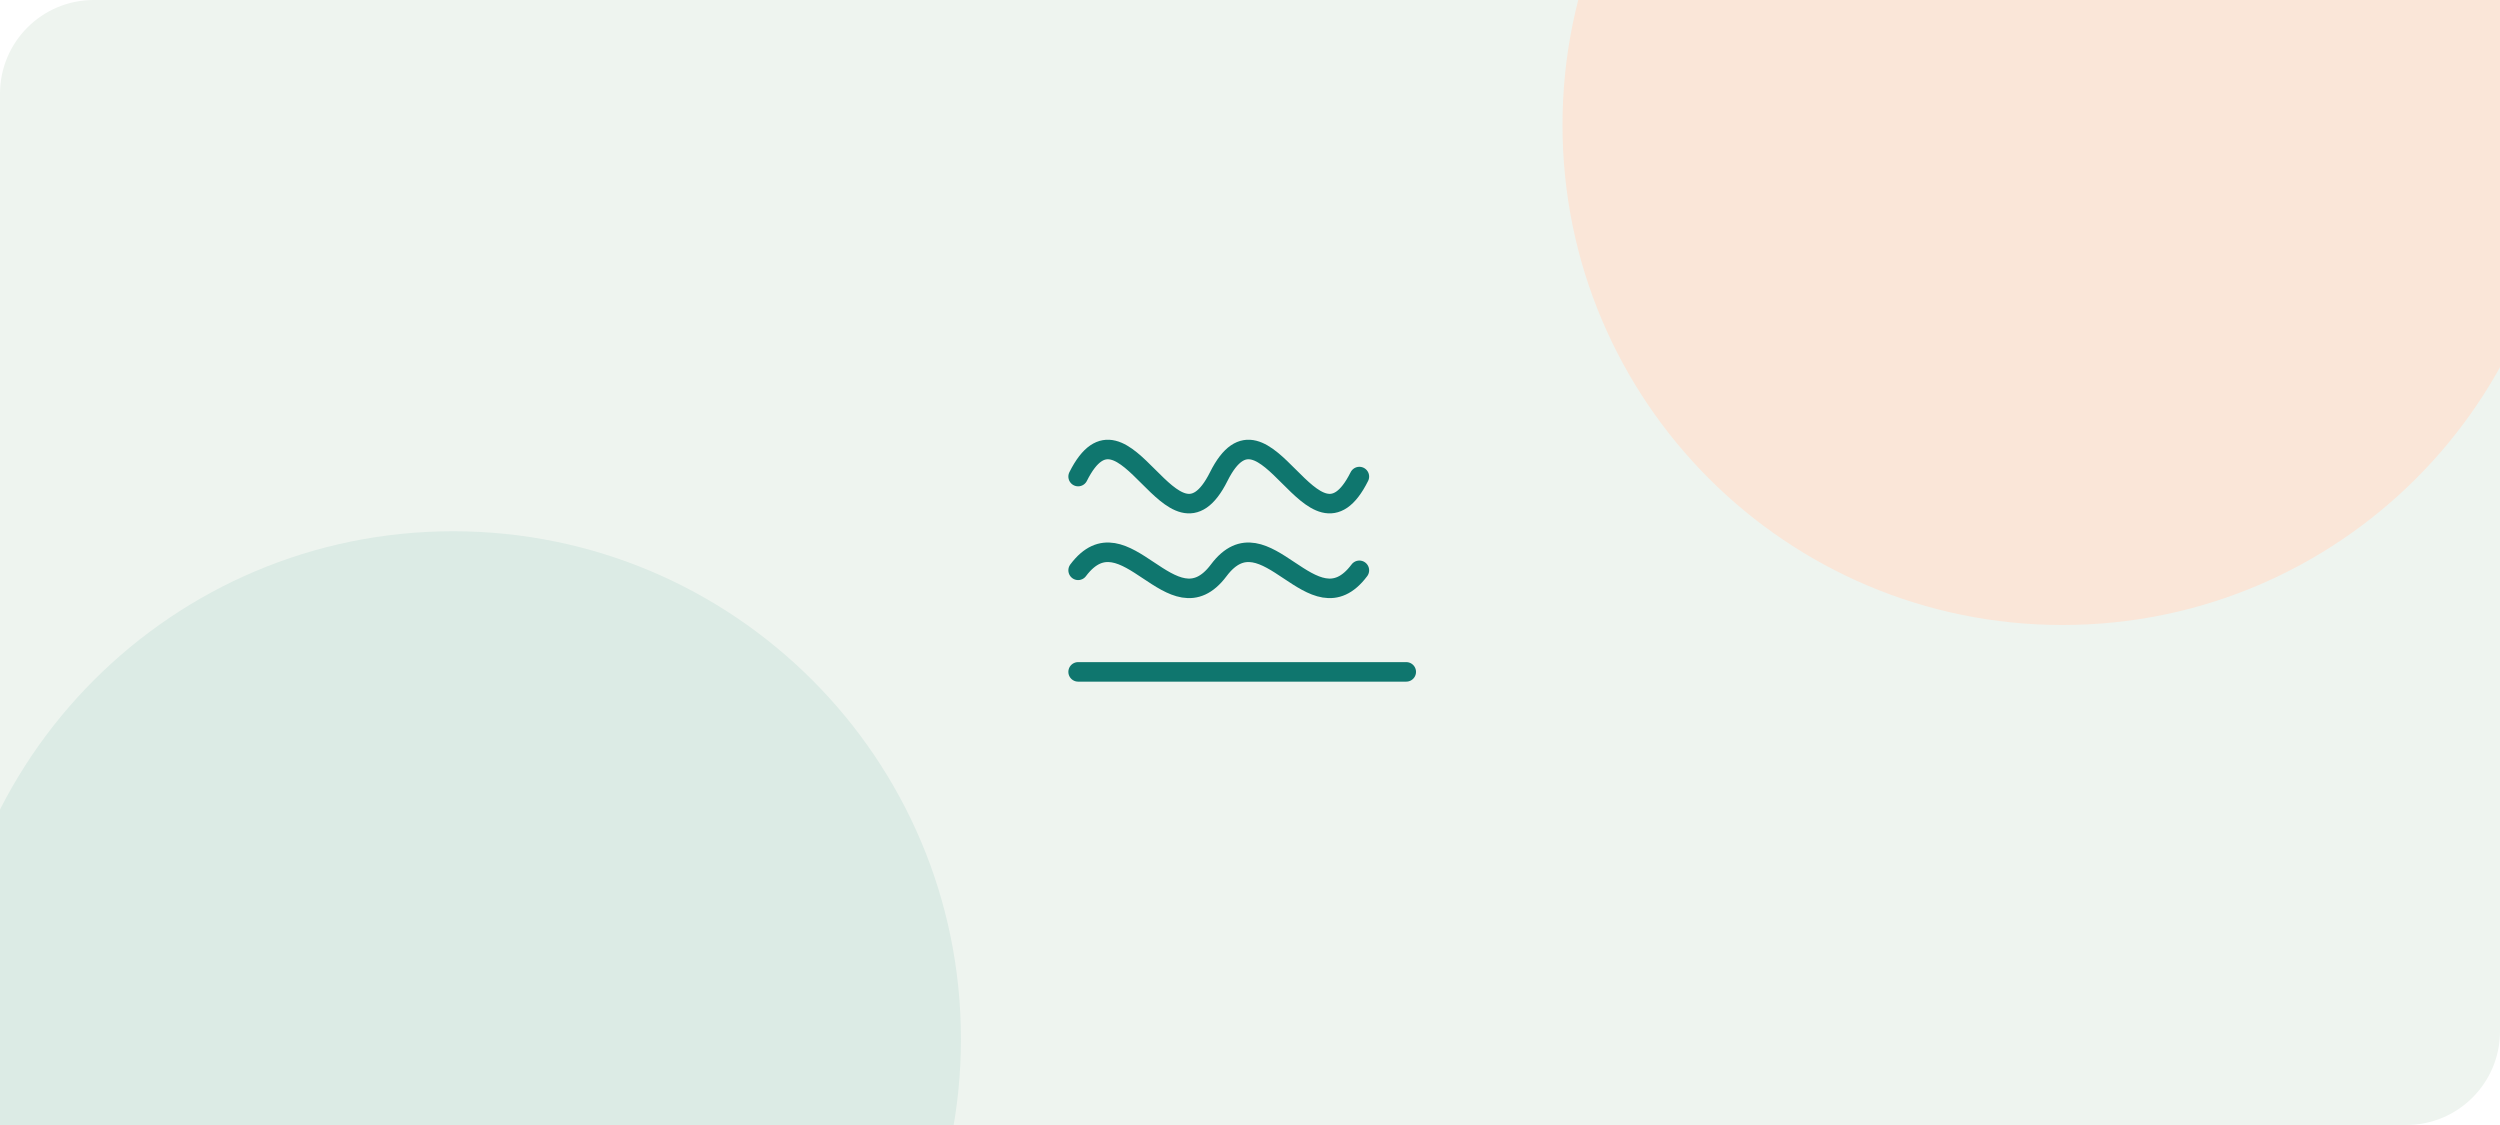
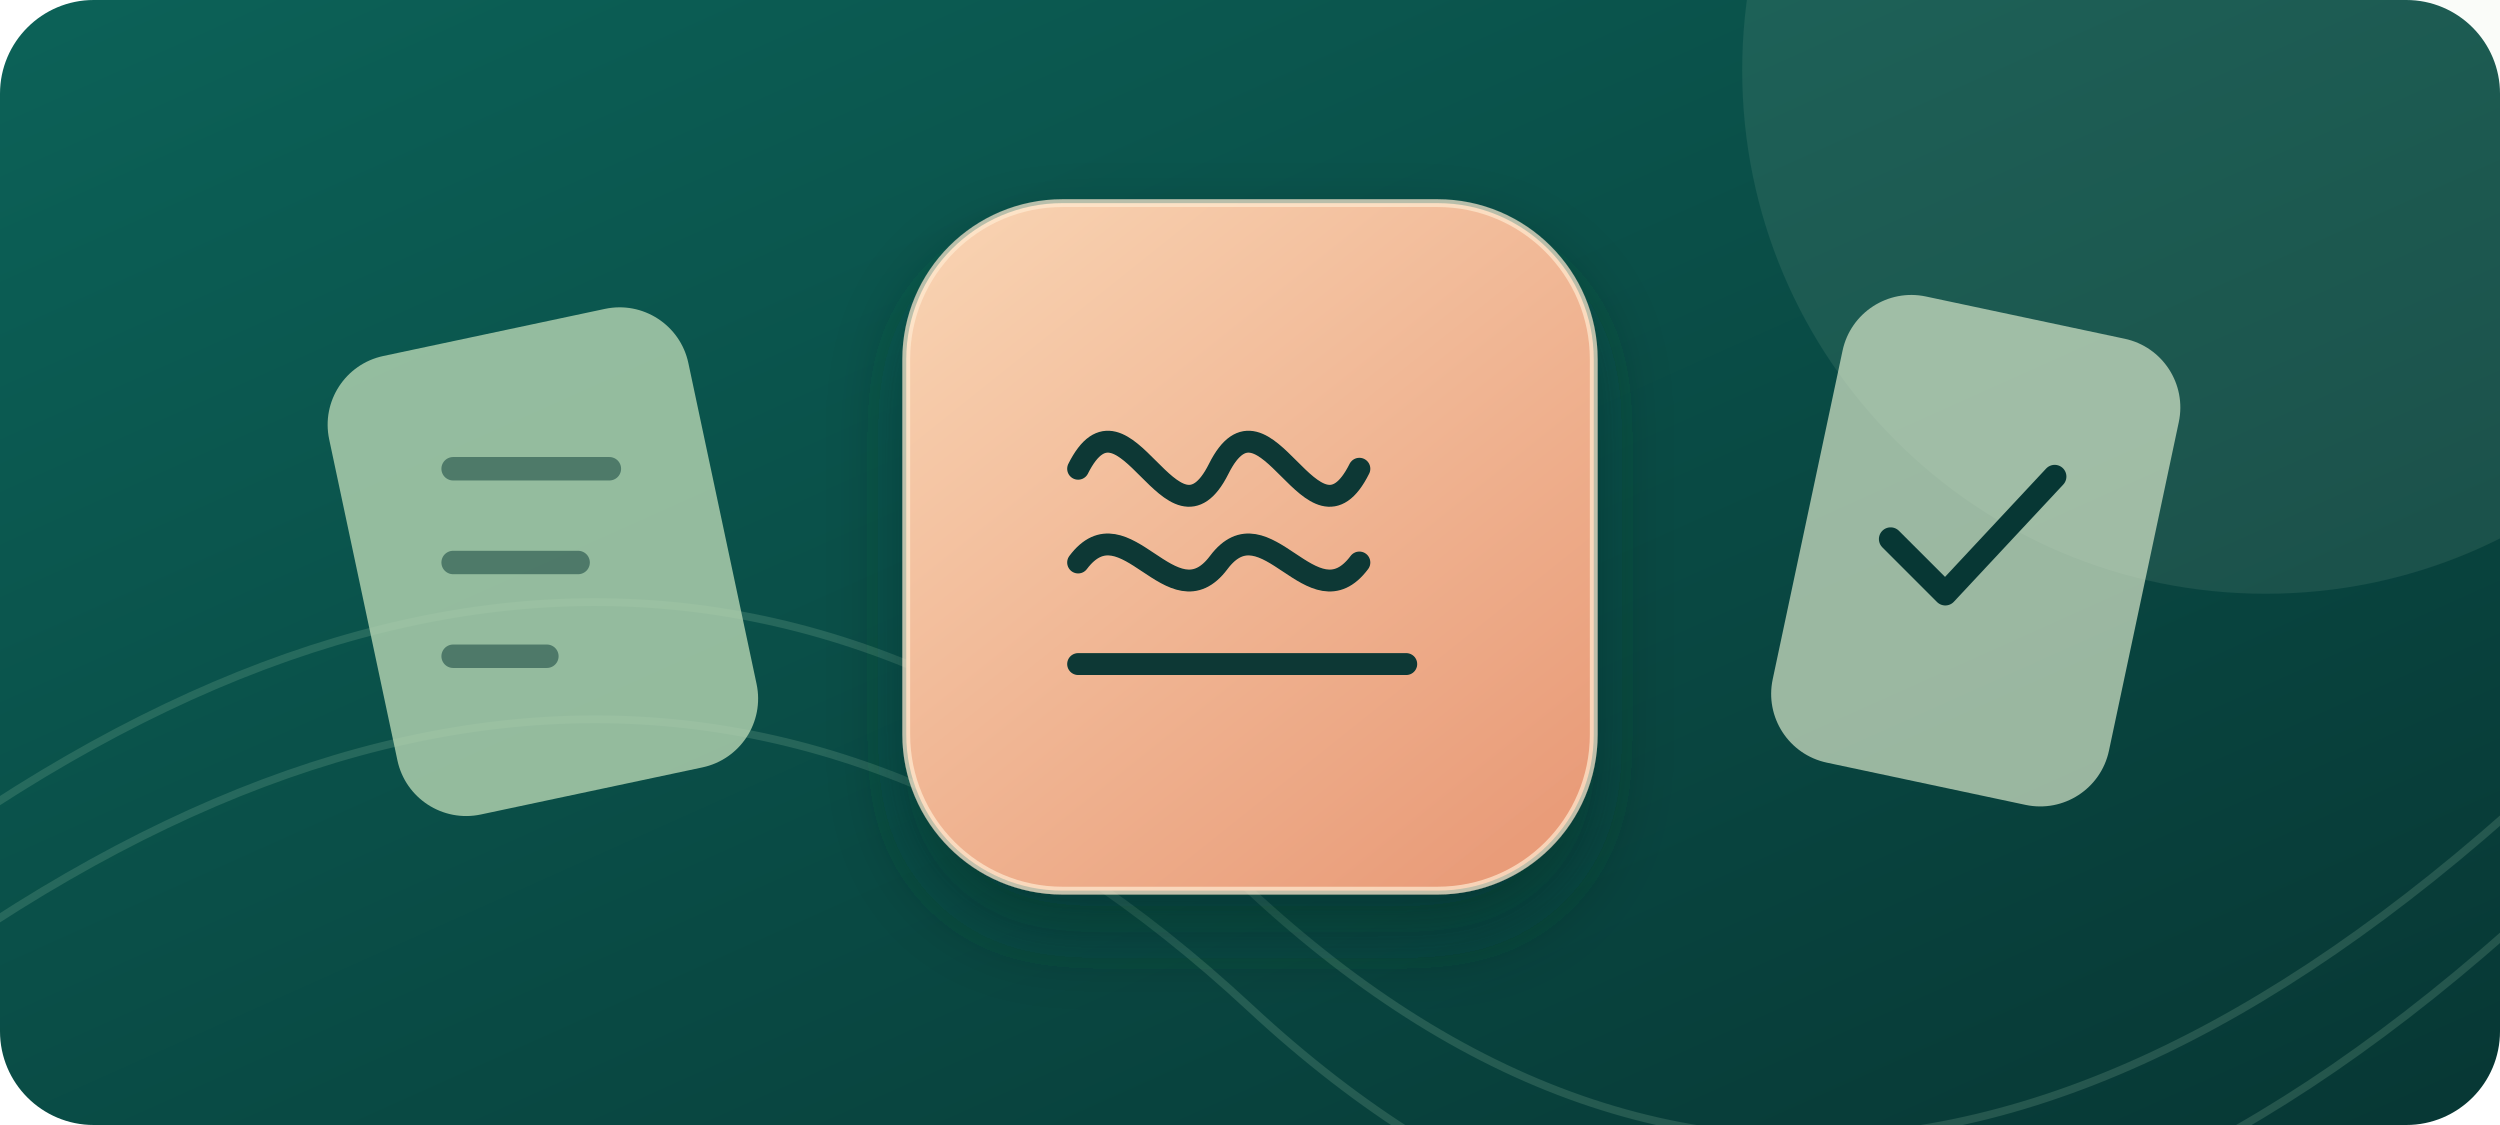
<svg xmlns="http://www.w3.org/2000/svg" viewBox="0 0 320 144" width="320" height="144">
-   <rect width="320" height="144" rx="12" fill="#eef4ef" />
-   <circle cx="264" cy="16" r="64" fill="#fae6d8" />
-   <circle cx="58" cy="133" r="65" fill="#dcebe5" />
-   <g transform="translate(128 39)" fill="none" stroke="#0f766e" stroke-width="2.5" stroke-linecap="round" stroke-linejoin="round">
-     <path d="M10 22c6-12 12 12 18 0s12 12 18 0m-36 12c6-8 12 8 18 0s12 8 18 0M10 47h42" />
+   <defs>
+     <linearGradient id="bg" x2="1" y2="1">
+       <stop stop-color="#0c6258" />
+       <stop offset="1" stop-color="#073734" />
+     </linearGradient>
+     <linearGradient id="tile" x2=".8" y2="1">
+       <stop stop-color="#f9d5b4" />
+       <stop offset="1" stop-color="#e99c79" />
+     </linearGradient>
+     <filter id="depth" x="-50%" y="-50%" width="200%" height="220%">
+       <feDropShadow dx="0" dy="5" stdDeviation="5" flood-color="#002d29" flood-opacity=".4" />
+     </filter>
+   </defs>
+   <rect width="320" height="144" rx="12" fill="url(#bg)" />
+   <path d="M-30 125Q75 35 160 114T350 75M-30 140Q75 50 160 129T350 90" fill="none" stroke="#a8d3b3" stroke-opacity=".18" />
+   <circle cx="290" cy="9" r="67" fill="#c7ddc5" opacity=".1" />
+   <rect x="46" y="42" width="47" height="60" rx="9" fill="#b7d6b3" transform="rotate(-12 69 72)" opacity=".8" />
+   <path d="M58 60h20m-20 12h16m-16 12h12" stroke="#073734" stroke-width="3" stroke-linecap="round" opacity=".5" />
+   <rect x="231" y="40" width="44" height="61" rx="9" fill="#d8e8cb" transform="rotate(12 253 70)" opacity=".7" />
+   <path d="m242 69 7 7 14-15" fill="none" stroke="#073734" stroke-width="3" stroke-linecap="round" stroke-linejoin="round" />
+   <g filter="url(#depth)">
+     <rect x="116" y="26" width="88" height="88" rx="20" fill="url(#tile)" stroke="#ffebd2" stroke-opacity=".7" />
+     <g transform="translate(128 38)" fill="none" stroke="#073734" stroke-width="2.8" stroke-linecap="round" stroke-linejoin="round">
+       <path d="M10 22c6-12 12 12 18 0s12 12 18 0m-36 12c6-8 12 8 18 0s12 8 18 0M10 47h42" />
+     </g>
  </g>
</svg>
